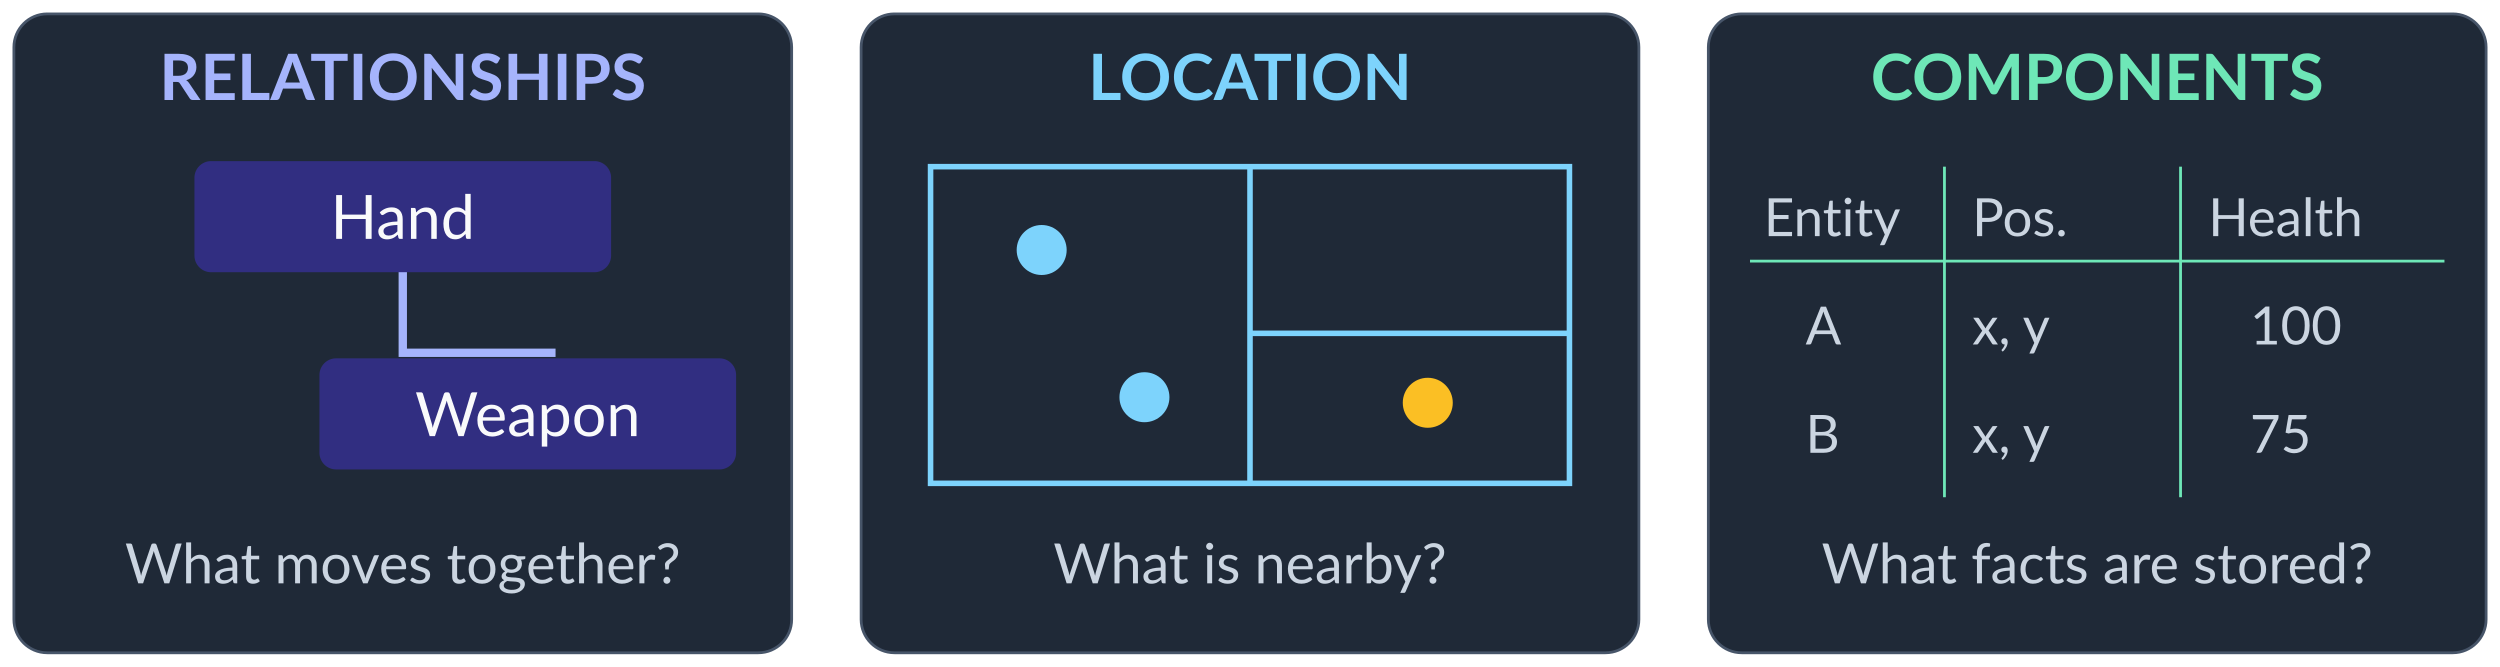
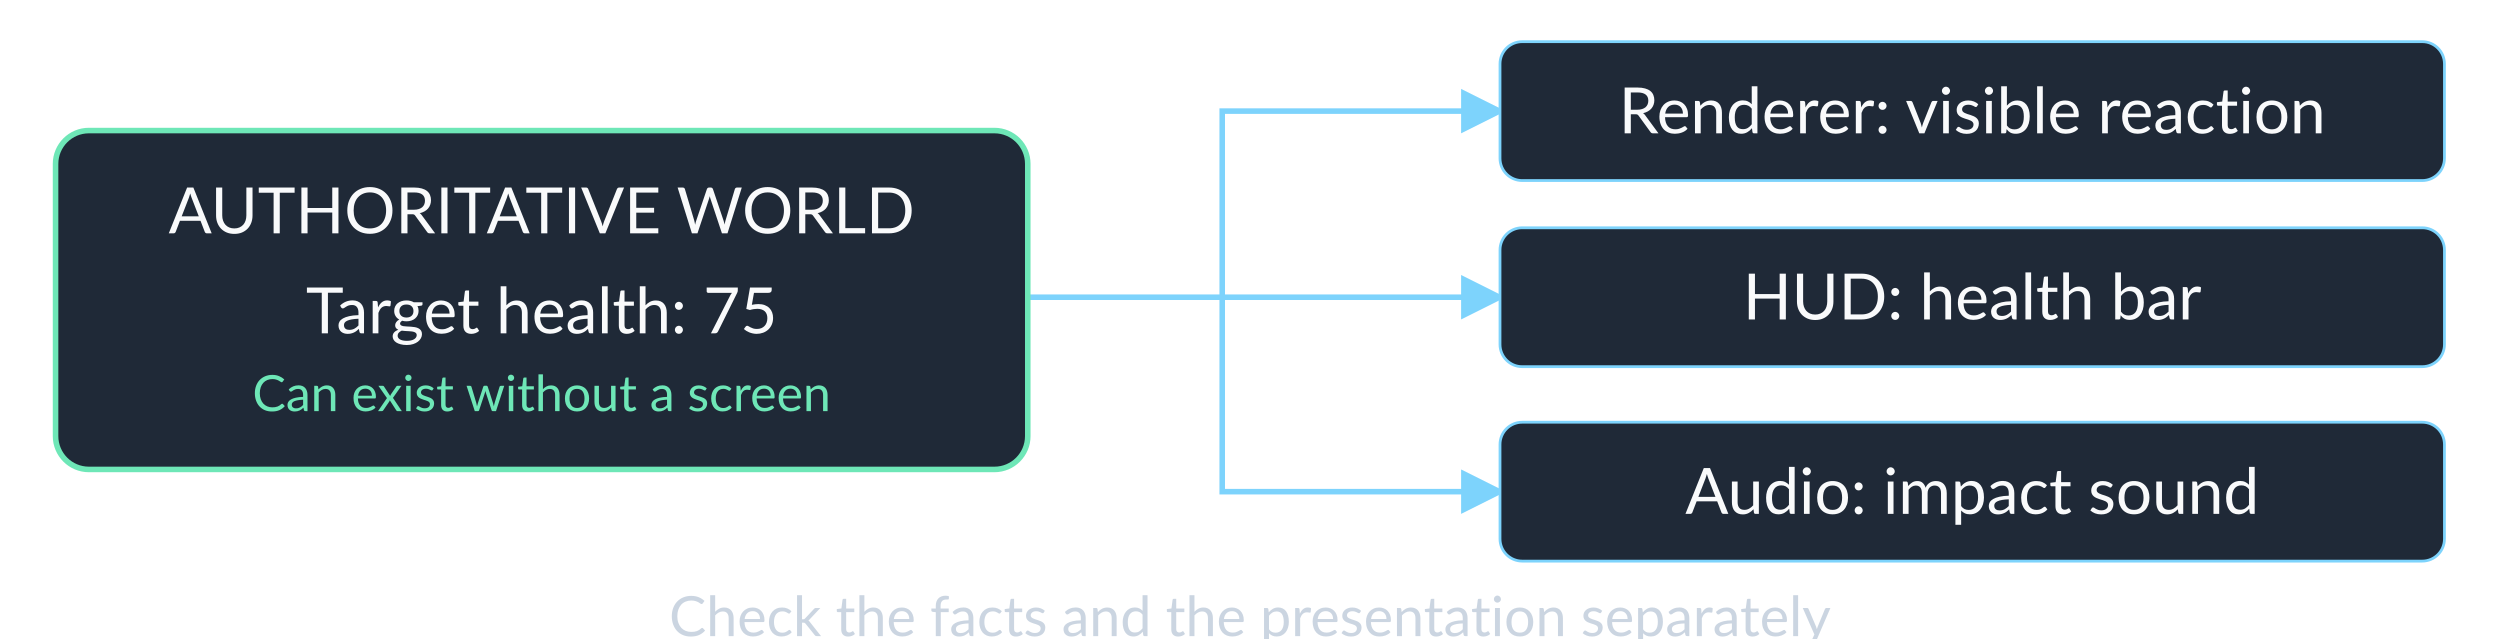
- <svg xmlns="http://www.w3.org/2000/svg" viewBox="0 0 900 240" role="img" aria-labelledby="s15-title s15-desc" font-family="Montserrat, Lato, Segoe UI, sans-serif">
-   <g fill="#1F2937" stroke="#475569">
-     <rect x="5" y="5" width="280" height="230" rx="12" />
-     <rect x="310" y="5" width="280" height="230" rx="12" />
-     <rect x="615" y="5" width="280" height="230" rx="12" />
+ <svg xmlns="http://www.w3.org/2000/svg" viewBox="0 0 900 230" role="img" aria-labelledby="s14-title s14-desc" font-family="Montserrat, Lato, Segoe UI, sans-serif">
+   <defs>
+     <marker id="s14-arrow" markerWidth="8" markerHeight="8" refX="7" refY="4" orient="auto">
+       <path d="M0 0 L8 4 L0 8" fill="#7DD3FC" />
+     </marker>
+   </defs>
+   <g stroke="#7DD3FC" stroke-width="2" fill="none" marker-end="url(#s14-arrow)">
+     <path d="M370 107 H440 V40 H540" />
+     <path d="M440 107 H540" />
+     <path d="M440 107 V177 H540" />
  </g>
-   <g text-anchor="middle" font-size="23" font-weight="700">
-     <text x="145" y="36" fill="#A5B4FC">RELATIONSHIPS</text>
-     <text x="450" y="36" fill="#7DD3FC">LOCATION</text>
-     <text x="755" y="36" fill="#6EE7B7">COMPONENTS</text>
+   <rect x="20" y="47" width="350" height="122" rx="12" fill="#1F2937" stroke="#6EE7B7" stroke-width="2" />
+   <g fill="#1F2937" stroke="#7DD3FC">
+     <rect x="540" y="15" width="340" height="50" rx="8" />
+     <rect x="540" y="82" width="340" height="50" rx="8" />
+     <rect x="540" y="152" width="340" height="50" rx="8" />
  </g>
-   <path d="M145 97 V127 H200" fill="none" stroke="#A5B4FC" stroke-width="3" />
-   <rect x="70" y="58" width="150" height="40" rx="6" fill="#312E81" />
-   <rect x="115" y="129" width="150" height="40" rx="6" fill="#312E81" />
-   <g fill="#F9FAFB" text-anchor="middle" font-size="22">
-     <text x="145" y="86">Hand</text>
-     <text x="190" y="157">Weapon</text>
+   <g text-anchor="middle" font-size="23" fill="#F9FAFB">
+     <text x="195" y="84">AUTHORITATIVE WORLD</text>
+     <text x="195" y="120">Target health: 75</text>
+     <text x="710" y="48">Renderer: visible reaction</text>
+     <text x="710" y="115">HUD: health bar</text>
+     <text x="710" y="185">Audio: impact sound</text>
  </g>
-   <path d="M335 60 H565 V174 H335 Z M450 60 V174 M450 120 H565" fill="none" stroke="#7DD3FC" stroke-width="2" />
-   <circle cx="375" cy="90" r="9" fill="#7DD3FC" />
-   <circle cx="412" cy="143" r="9" fill="#7DD3FC" />
-   <circle cx="514" cy="145" r="9" fill="#FBBF24" />
-   <g fill="#CBD5E1" font-size="19">
-     <text x="635" y="85">Entity</text>
-     <text x="710" y="85">Pos.</text>
-     <text x="795" y="85">Health</text>
-     <text x="650" y="124">A</text>
-     <text x="710" y="124">x, y</text>
-     <text x="810" y="124">100</text>
-     <text x="650" y="163">B</text>
-     <text x="710" y="163">x, y</text>
-     <text x="810" y="163">75</text>
-   </g>
-   <path d="M630 94 H880 M700 60 V179 M785 60 V179" stroke="#6EE7B7" fill="none" />
-   <g fill="#CBD5E1" text-anchor="middle" font-size="20">
-     <text x="145" y="210">What moves together?</text>
-     <text x="450" y="210">What is nearby?</text>
-     <text x="755" y="210">What facts are stored?</text>
-   </g>
+   <text x="195" y="148" text-anchor="middle" font-size="18" fill="#6EE7B7">Can exist without a screen</text>
+   <text x="450" y="229" text-anchor="middle" font-size="20" fill="#CBD5E1">Check the facts and the presentation separately</text>
</svg>
